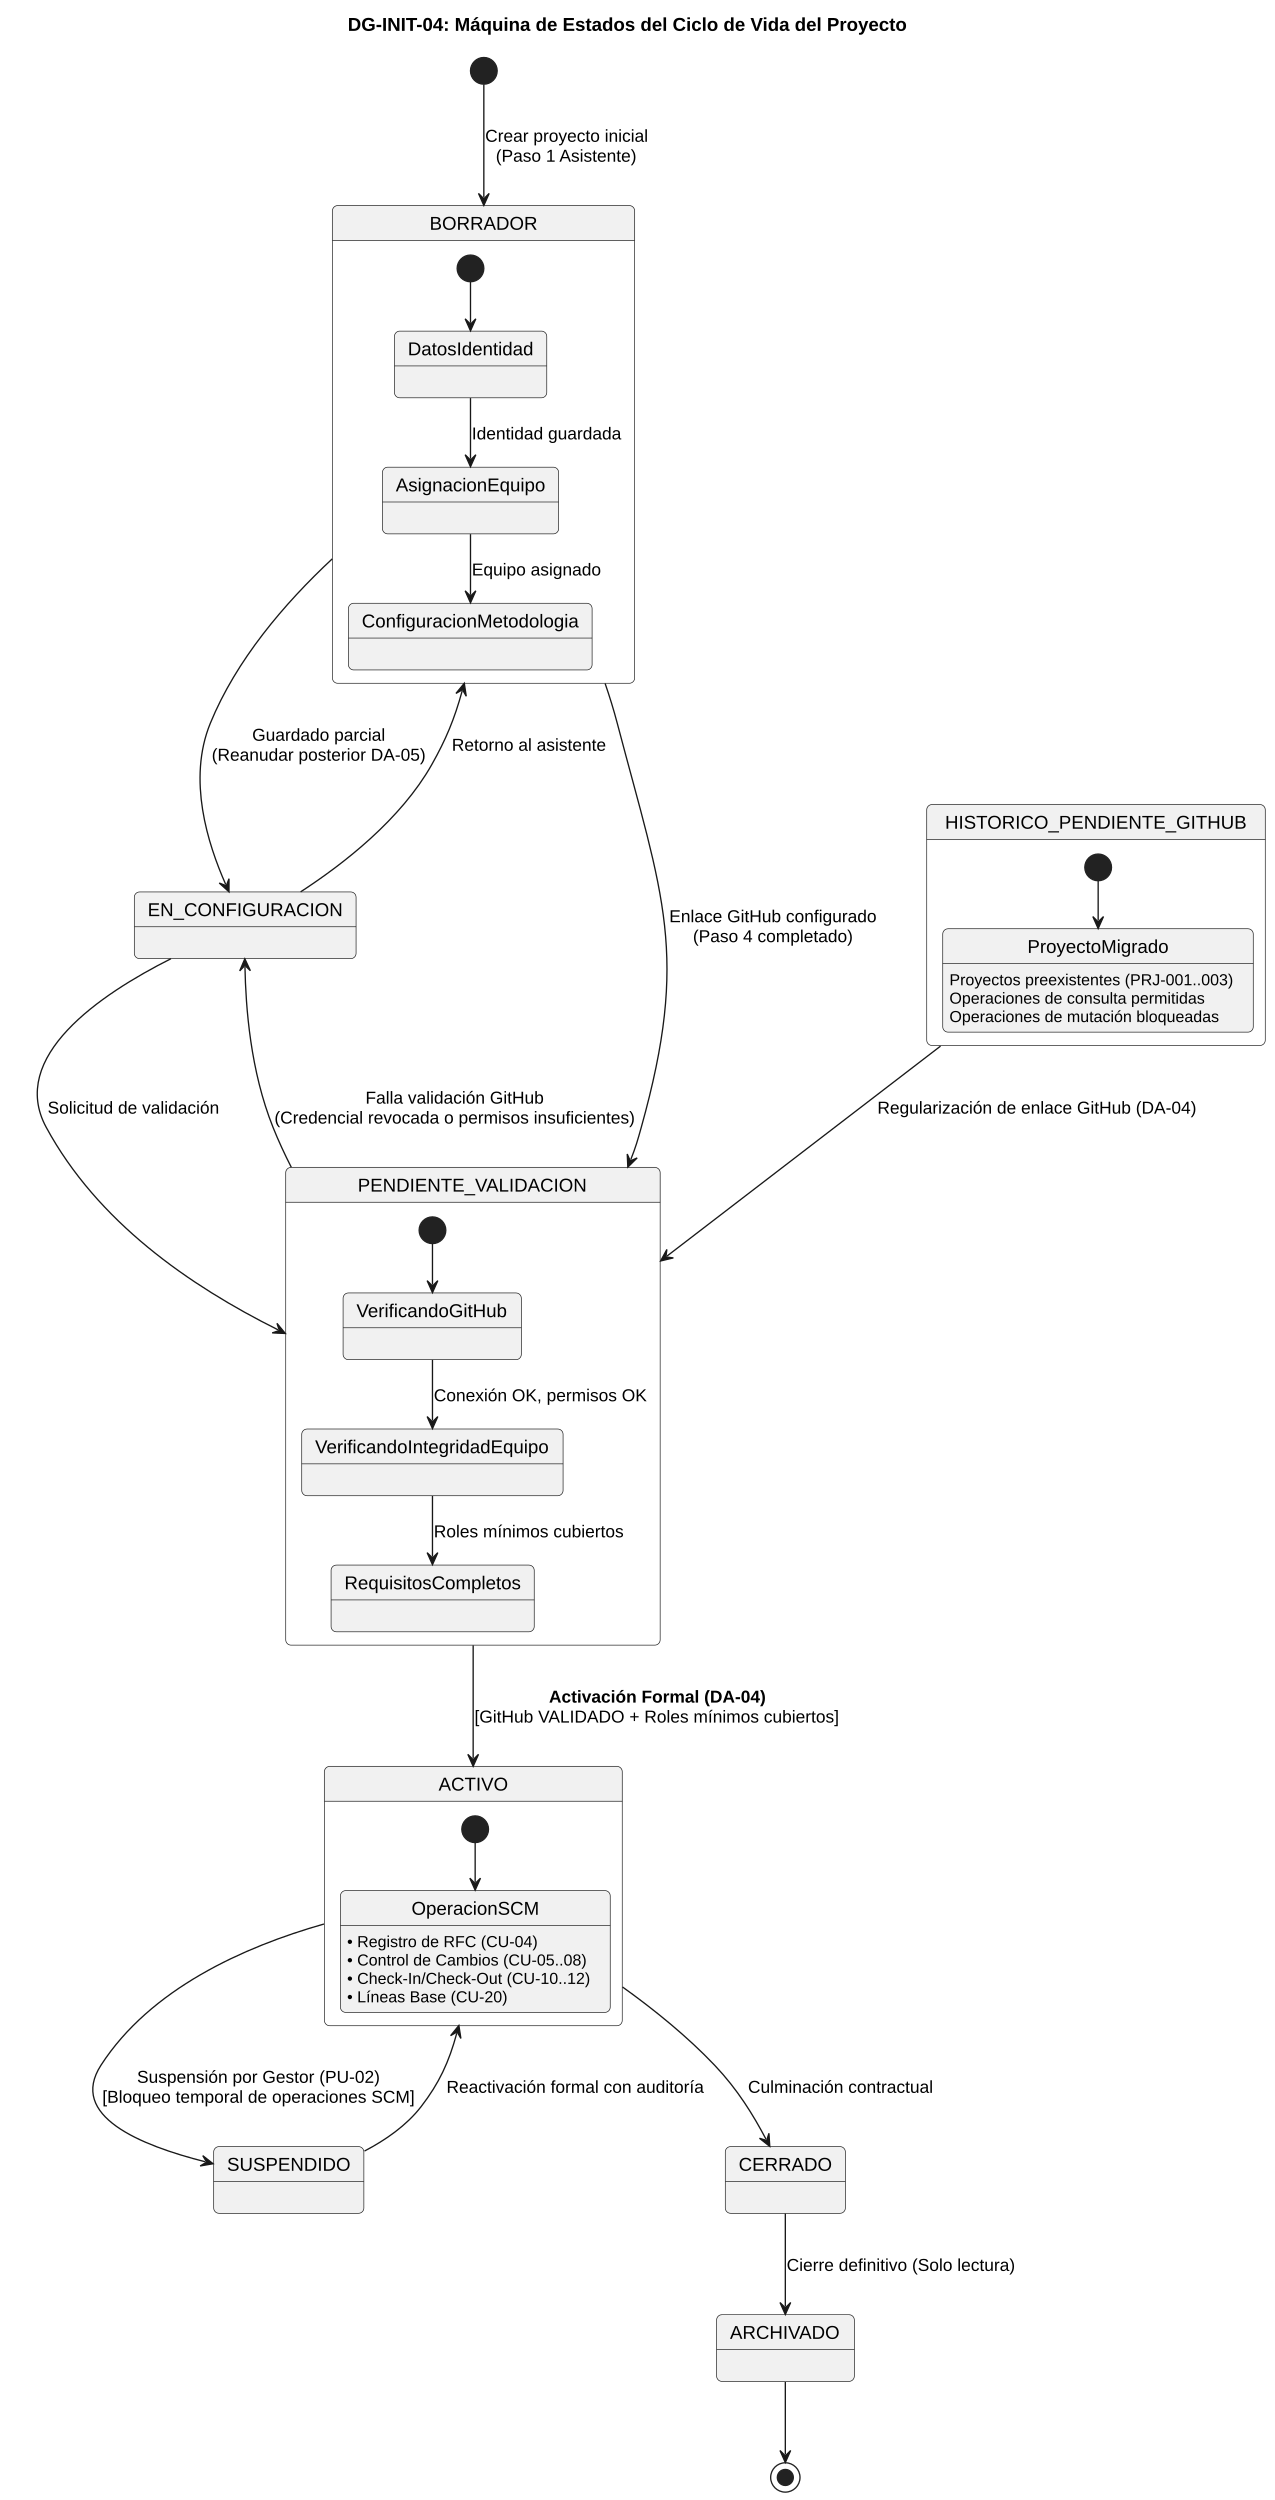
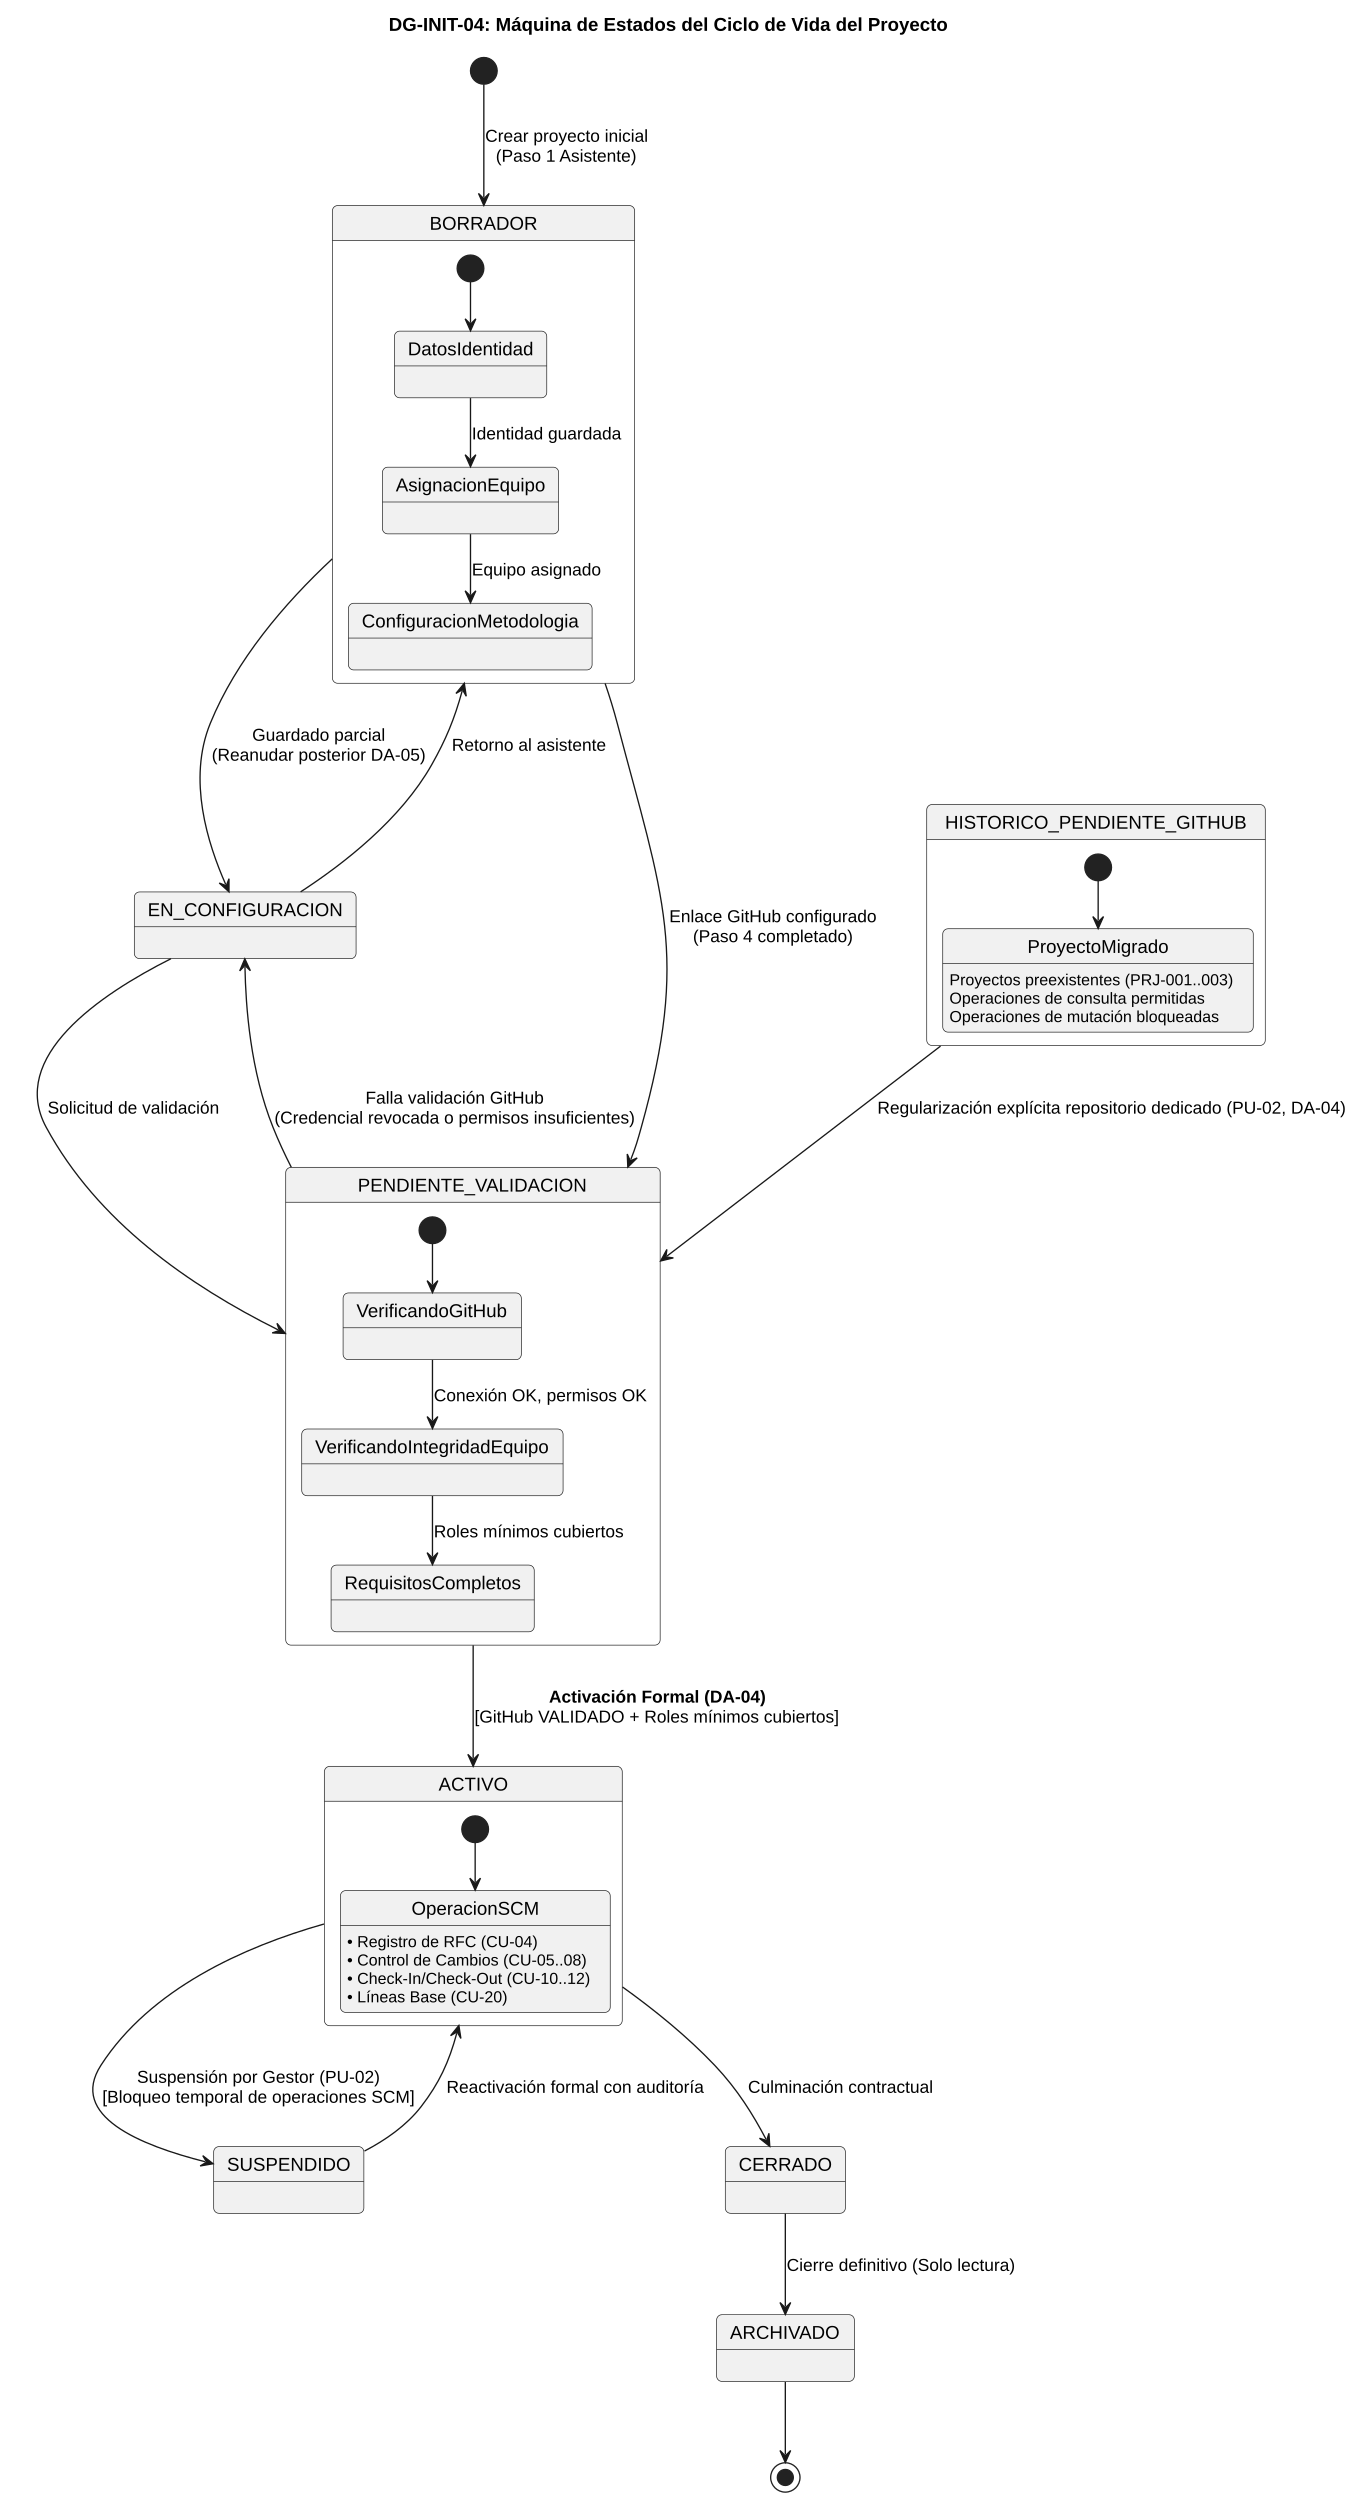
- <svg xmlns="http://www.w3.org/2000/svg" contentStyleType="text/css" height="1874px" preserveAspectRatio="none" style="width:955px;height:1874px;background:#FFFFFF;" version="1.1" viewBox="0 0 955 1874" width="955px" zoomAndPan="magnify">
+ <svg xmlns="http://www.w3.org/2000/svg" contentStyleType="text/css" height="1874px" preserveAspectRatio="none" style="width:1016px;height:1874px;background:#FFFFFF;" version="1.1" viewBox="0 0 1016 1874" width="1016px" zoomAndPan="magnify">
  <defs />
  <g>
-     <text fill="#000000" font-family="Arial" font-size="14" font-weight="bold" lengthAdjust="spacing" textLength="420.082" x="260.682" y="23.132">DG-INIT-04: Máquina de Estados del Ciclo de Vida del Proyecto</text>
+     <text fill="#000000" font-family="Arial" font-size="14" font-weight="bold" lengthAdjust="spacing" textLength="420.082" x="291.385" y="23.132">DG-INIT-04: Máquina de Estados del Ciclo de Vida del Proyecto</text>
    <ellipse cx="362.68" cy="53.099" fill="#222222" rx="10" ry="10" style="stroke:#222222;stroke-width:1.0;" />
    <path d="M253.18,154.099 L471.723,154.099 A4,4 0 0 1 475.723,158.099 L475.723,180.197 L249.18,180.197 L249.18,158.099 A4,4 0 0 1 253.18,154.099 " fill="#F1F1F1" style="stroke:#F1F1F1;stroke-width:1.0;" />
    <rect fill="none" height="358.099" rx="4" ry="4" style="stroke:#181818;stroke-width:0.5;" width="226.542" x="249.18" y="154.099" />
    <line style="stroke:#181818;stroke-width:0.5;" x1="249.18" x2="475.723" y1="180.197" y2="180.197" />
    <text fill="#000000" font-family="Arial" font-size="14" lengthAdjust="spacing" textLength="80.897" x="322.003" y="172.231">BORRADOR</text>
    <ellipse cx="352.68" cy="201.197" fill="#222222" rx="10" ry="10" style="stroke:#222222;stroke-width:1.0;" />
    <g id="BORRADOR.DatosIdentidad">
      <rect fill="#F1F1F1" height="50" rx="4" ry="4" style="stroke:#181818;stroke-width:0.5;" width="114.179" x="295.68" y="248.197" />
      <line style="stroke:#181818;stroke-width:0.5;" x1="295.68" x2="409.859" y1="274.296" y2="274.296" />
      <text fill="#000000" font-family="Arial" font-size="14" lengthAdjust="spacing" textLength="94.179" x="305.68" y="266.329">DatosIdentidad</text>
    </g>
    <g id="BORRADOR.AsignacionEquipo">
      <rect fill="#F1F1F1" height="50" rx="4" ry="4" style="stroke:#181818;stroke-width:0.5;" width="132.082" x="286.68" y="350.197" />
      <line style="stroke:#181818;stroke-width:0.5;" x1="286.68" x2="418.762" y1="376.296" y2="376.296" />
      <text fill="#000000" font-family="Arial" font-size="14" lengthAdjust="spacing" textLength="112.082" x="296.68" y="368.329">AsignacionEquipo</text>
    </g>
    <g id="BORRADOR.ConfiguracionMetodologia">
      <rect fill="#F1F1F1" height="50" rx="4" ry="4" style="stroke:#181818;stroke-width:0.5;" width="182.661" x="261.18" y="452.197" />
      <line style="stroke:#181818;stroke-width:0.5;" x1="261.18" x2="443.841" y1="478.296" y2="478.296" />
      <text fill="#000000" font-family="Arial" font-size="14" lengthAdjust="spacing" textLength="162.661" x="271.18" y="470.329">ConfiguracionMetodologia</text>
    </g>
    <g id="link_*start*BORRADOR_DatosIdentidad">
      <path d="M352.68,211.347 C352.68,220.617 352.68,229.337 352.68,241.977 " fill="none" id="*start*BORRADOR-to-DatosIdentidad" style="stroke:#181818;stroke-width:1.0;" />
      <polygon fill="#181818" points="352.68,247.977,356.68,238.977,352.68,242.977,348.68,238.977,352.68,247.977" style="stroke:#181818;stroke-width:1.0;" />
    </g>
    <g id="link_DatosIdentidad_AsignacionEquipo">
      <path d="M352.68,298.407 C352.68,314.007 352.68,328.237 352.68,343.867 " fill="none" id="DatosIdentidad-to-AsignacionEquipo" style="stroke:#181818;stroke-width:1.0;" />
      <polygon fill="#181818" points="352.68,349.867,356.68,340.867,352.68,344.867,348.68,340.867,352.68,349.867" style="stroke:#181818;stroke-width:1.0;" />
      <text fill="#000000" font-family="Arial" font-size="13" lengthAdjust="spacing" textLength="112.043" x="353.68" y="329.391">Identidad guardada</text>
    </g>
    <g id="link_AsignacionEquipo_ConfiguracionMetodologia">
      <path d="M352.68,400.407 C352.68,416.007 352.68,430.237 352.68,445.867 " fill="none" id="AsignacionEquipo-to-ConfiguracionMetodologia" style="stroke:#181818;stroke-width:1.0;" />
      <polygon fill="#181818" points="352.68,451.867,356.68,442.867,352.68,446.867,348.68,442.867,352.68,451.867" style="stroke:#181818;stroke-width:1.0;" />
      <text fill="#000000" font-family="Arial" font-size="13" lengthAdjust="spacing" textLength="96.859" x="353.68" y="431.391">Equipo asignado</text>
    </g>
    <g id="EN_CONFIGURACION">
      <rect fill="#F1F1F1" height="50" rx="4" ry="4" style="stroke:#181818;stroke-width:0.5;" width="166.234" x="100.68" y="668.599" />
      <line style="stroke:#181818;stroke-width:0.5;" x1="100.68" x2="266.914" y1="694.697" y2="694.697" />
      <text fill="#000000" font-family="Arial" font-size="14" lengthAdjust="spacing" textLength="146.234" x="110.68" y="686.731">EN_CONFIGURACION</text>
    </g>
    <path d="M218.18,875.099 L490.855,875.099 A4,4 0 0 1 494.855,879.099 L494.855,901.197 L214.18,901.197 L214.18,879.099 A4,4 0 0 1 218.18,875.099 " fill="#F1F1F1" style="stroke:#F1F1F1;stroke-width:1.0;" />
    <rect fill="none" height="358.099" rx="4" ry="4" style="stroke:#181818;stroke-width:0.5;" width="280.675" x="214.18" y="875.099" />
    <line style="stroke:#181818;stroke-width:0.5;" x1="214.18" x2="494.855" y1="901.197" y2="901.197" />
    <text fill="#000000" font-family="Arial" font-size="14" lengthAdjust="spacing" textLength="172.71" x="268.163" y="893.231">PENDIENTE_VALIDACION</text>
    <ellipse cx="324.18" cy="922.197" fill="#222222" rx="10" ry="10" style="stroke:#222222;stroke-width:1.0;" />
    <g id="PENDIENTE_VALIDACION.VerificandoGitHub">
      <rect fill="#F1F1F1" height="50" rx="4" ry="4" style="stroke:#181818;stroke-width:0.5;" width="133.613" x="257.18" y="969.197" />
      <line style="stroke:#181818;stroke-width:0.5;" x1="257.18" x2="390.793" y1="995.296" y2="995.296" />
      <text fill="#000000" font-family="Arial" font-size="14" lengthAdjust="spacing" textLength="113.613" x="267.18" y="987.329">VerificandoGitHub</text>
    </g>
    <g id="PENDIENTE_VALIDACION.VerificandoIntegridadEquipo">
      <rect fill="#F1F1F1" height="50" rx="4" ry="4" style="stroke:#181818;stroke-width:0.5;" width="195.902" x="226.18" y="1071.197" />
      <line style="stroke:#181818;stroke-width:0.5;" x1="226.18" x2="422.082" y1="1097.296" y2="1097.296" />
      <text fill="#000000" font-family="Arial" font-size="14" lengthAdjust="spacing" textLength="175.902" x="236.18" y="1089.329">VerificandoIntegridadEquipo</text>
    </g>
    <g id="PENDIENTE_VALIDACION.RequisitosCompletos">
      <rect fill="#F1F1F1" height="50" rx="4" ry="4" style="stroke:#181818;stroke-width:0.5;" width="152.282" x="248.18" y="1173.197" />
      <line style="stroke:#181818;stroke-width:0.5;" x1="248.18" x2="400.462" y1="1199.296" y2="1199.296" />
      <text fill="#000000" font-family="Arial" font-size="14" lengthAdjust="spacing" textLength="132.282" x="258.18" y="1191.329">RequisitosCompletos</text>
    </g>
    <g id="link_*start*PENDIENTE_VALIDACION_VerificandoGitHub">
      <path d="M324.18,932.347 C324.18,941.617 324.18,950.337 324.18,962.977 " fill="none" id="*start*PENDIENTE_VALIDACION-to-VerificandoGitHub" style="stroke:#181818;stroke-width:1.0;" />
      <polygon fill="#181818" points="324.18,968.977,328.18,959.977,324.18,963.977,320.18,959.977,324.18,968.977" style="stroke:#181818;stroke-width:1.0;" />
    </g>
    <g id="link_VerificandoGitHub_VerificandoIntegridadEquipo">
      <path d="M324.18,1019.407 C324.18,1035.007 324.18,1049.237 324.18,1064.867 " fill="none" id="VerificandoGitHub-to-VerificandoIntegridadEquipo" style="stroke:#181818;stroke-width:1.0;" />
      <polygon fill="#181818" points="324.18,1070.867,328.18,1061.867,324.18,1065.867,320.18,1061.867,324.18,1070.867" style="stroke:#181818;stroke-width:1.0;" />
      <text fill="#000000" font-family="Arial" font-size="13" lengthAdjust="spacing" textLength="159.675" x="325.18" y="1050.391">Conexión OK, permisos OK</text>
    </g>
    <g id="link_VerificandoIntegridadEquipo_RequisitosCompletos">
      <path d="M324.18,1121.407 C324.18,1137.007 324.18,1151.237 324.18,1166.867 " fill="none" id="VerificandoIntegridadEquipo-to-RequisitosCompletos" style="stroke:#181818;stroke-width:1.0;" />
      <polygon fill="#181818" points="324.18,1172.867,328.18,1163.867,324.18,1167.867,320.18,1163.867,324.18,1172.867" style="stroke:#181818;stroke-width:1.0;" />
      <text fill="#000000" font-family="Arial" font-size="13" lengthAdjust="spacing" textLength="142.327" x="325.18" y="1152.391">Roles mínimos cubiertos</text>
    </g>
    <path d="M247.18,1324.099 L462.436,1324.099 A4,4 0 0 1 466.436,1328.099 L466.436,1350.197 L243.18,1350.197 L243.18,1328.099 A4,4 0 0 1 247.18,1324.099 " fill="#F1F1F1" style="stroke:#F1F1F1;stroke-width:1.0;" />
    <rect fill="none" height="194.393" rx="4" ry="4" style="stroke:#181818;stroke-width:0.5;" width="223.256" x="243.18" y="1324.099" />
    <line style="stroke:#181818;stroke-width:0.5;" x1="243.18" x2="466.436" y1="1350.197" y2="1350.197" />
    <text fill="#000000" font-family="Arial" font-size="14" lengthAdjust="spacing" textLength="52.117" x="328.749" y="1342.23">ACTIVO</text>
    <ellipse cx="356.18" cy="1371.197" fill="#222222" rx="10" ry="10" style="stroke:#222222;stroke-width:1.0;" />
    <g id="ACTIVO.OperacionSCM">
      <rect fill="#F1F1F1" height="91.294" rx="4" ry="4" style="stroke:#181818;stroke-width:0.5;" width="202.256" x="255.18" y="1417.197" />
      <line style="stroke:#181818;stroke-width:0.5;" x1="255.18" x2="457.436" y1="1443.296" y2="1443.296" />
      <text fill="#000000" font-family="Arial" font-size="14" lengthAdjust="spacing" textLength="95.703" x="308.456" y="1435.329">OperacionSCM</text>
      <text fill="#000000" font-family="Arial" font-size="12" lengthAdjust="spacing" textLength="142.898" x="260.18" y="1459.552">• Registro de RFC (CU-04)</text>
      <text fill="#000000" font-family="Arial" font-size="12" lengthAdjust="spacing" textLength="179.602" x="260.18" y="1473.351">• Control de Cambios (CU-05..08)</text>
      <text fill="#000000" font-family="Arial" font-size="12" lengthAdjust="spacing" textLength="182.256" x="260.18" y="1487.149">• Check-In/Check-Out (CU-10..12)</text>
      <text fill="#000000" font-family="Arial" font-size="12" lengthAdjust="spacing" textLength="120.252" x="260.18" y="1500.948">• Líneas Base (CU-20)</text>
    </g>
    <g id="link_*start*ACTIVO_OperacionSCM">
      <path d="M356.18,1381.437 C356.18,1390.017 356.18,1397.447 356.18,1410.877 " fill="none" id="*start*ACTIVO-to-OperacionSCM" style="stroke:#181818;stroke-width:1.0;" />
      <polygon fill="#181818" points="356.18,1416.877,360.18,1407.877,356.18,1411.877,352.18,1407.877,356.18,1416.877" style="stroke:#181818;stroke-width:1.0;" />
    </g>
    <g id="SUSPENDIDO">
      <rect fill="#F1F1F1" height="50" rx="4" ry="4" style="stroke:#181818;stroke-width:0.5;" width="112.572" x="160.18" y="1609.099" />
      <line style="stroke:#181818;stroke-width:0.5;" x1="160.18" x2="272.752" y1="1635.197" y2="1635.197" />
      <text fill="#000000" font-family="Arial" font-size="14" lengthAdjust="spacing" textLength="92.572" x="170.18" y="1627.23">SUSPENDIDO</text>
    </g>
    <g id="CERRADO">
      <rect fill="#F1F1F1" height="50" rx="4" ry="4" style="stroke:#181818;stroke-width:0.5;" width="90.007" x="543.68" y="1609.099" />
      <line style="stroke:#181818;stroke-width:0.5;" x1="543.68" x2="633.687" y1="1635.197" y2="1635.197" />
      <text fill="#000000" font-family="Arial" font-size="14" lengthAdjust="spacing" textLength="70.007" x="553.68" y="1627.23">CERRADO</text>
    </g>
    <g id="ARCHIVADO">
      <rect fill="#F1F1F1" height="50" rx="4" ry="4" style="stroke:#181818;stroke-width:0.5;" width="103.234" x="537.18" y="1735.099" />
      <line style="stroke:#181818;stroke-width:0.5;" x1="537.18" x2="640.414" y1="1761.197" y2="1761.197" />
      <text fill="#000000" font-family="Arial" font-size="14" lengthAdjust="spacing" textLength="83.234" x="547.18" y="1753.23">ARCHIVADO</text>
    </g>
    <path d="M698.68,603.099 L944.446,603.099 A4,4 0 0 1 948.446,607.099 L948.446,629.197 L694.68,629.197 L694.68,607.099 A4,4 0 0 1 698.68,603.099 " fill="#F1F1F1" style="stroke:#F1F1F1;stroke-width:1.0;" />
    <rect fill="none" height="180.594" rx="4" ry="4" style="stroke:#181818;stroke-width:0.5;" width="253.766" x="694.68" y="603.099" />
    <line style="stroke:#181818;stroke-width:0.5;" x1="694.68" x2="948.446" y1="629.197" y2="629.197" />
    <text fill="#000000" font-family="Arial" font-size="14" lengthAdjust="spacing" textLength="226.365" x="708.38" y="621.231">HISTORICO_PENDIENTE_GITHUB</text>
    <ellipse cx="823.18" cy="650.197" fill="#222222" rx="10" ry="10" style="stroke:#222222;stroke-width:1.0;" />
    <g id="HISTORICO_PENDIENTE_GITHUB.ProyectoMigrado">
      <rect fill="#F1F1F1" height="77.495" rx="4" ry="4" style="stroke:#181818;stroke-width:0.5;" width="232.766" x="706.68" y="696.197" />
      <line style="stroke:#181818;stroke-width:0.5;" x1="706.68" x2="939.446" y1="722.296" y2="722.296" />
      <text fill="#000000" font-family="Arial" font-size="14" lengthAdjust="spacing" textLength="105.827" x="770.149" y="714.329">ProyectoMigrado</text>
      <text fill="#000000" font-family="Arial" font-size="12" lengthAdjust="spacing" textLength="212.766" x="711.68" y="738.552">Proyectos preexistentes (PRJ-001..003)</text>
      <text fill="#000000" font-family="Arial" font-size="12" lengthAdjust="spacing" textLength="191.438" x="711.68" y="752.351">Operaciones de consulta permitidas</text>
      <text fill="#000000" font-family="Arial" font-size="12" lengthAdjust="spacing" textLength="202.137" x="711.68" y="766.149">Operaciones de mutación bloqueadas</text>
    </g>
    <g id="link_*start*HISTORICO_PENDIENTE_GITHUB_ProyectoMigrado">
      <path d="M823.18,660.337 C823.18,669.067 823.18,676.807 823.18,690.057 " fill="none" id="*start*HISTORICO_PENDIENTE_GITHUB-to-ProyectoMigrado" style="stroke:#181818;stroke-width:1.0;" />
      <polygon fill="#181818" points="823.18,696.057,827.18,687.057,823.18,691.057,819.18,687.057,823.18,696.057" style="stroke:#181818;stroke-width:1.0;" />
    </g>
    <ellipse cx="588.68" cy="1857.099" fill="none" rx="11" ry="11" style="stroke:#222222;stroke-width:1.0;" />
    <ellipse cx="588.68" cy="1857.099" fill="#222222" rx="6" ry="6" style="stroke:#222222;stroke-width:1.0;" />
    <g id="link_*start*_BORRADOR">
      <path d="M362.68,63.349 C362.68,79.369 362.68,108.369 362.68,147.999 " fill="none" id="*start*-to-BORRADOR" style="stroke:#181818;stroke-width:1.0;" />
      <polygon fill="#181818" points="362.68,153.999,366.68,144.999,362.68,148.999,358.68,144.999,362.68,153.999" style="stroke:#181818;stroke-width:1.0;" />
      <text fill="#000000" font-family="Arial" font-size="13" lengthAdjust="spacing" textLength="122.103" x="363.68" y="106.293">Crear proyecto inicial</text>
      <text fill="#000000" font-family="Arial" font-size="13" lengthAdjust="spacing" textLength="106.215" x="371.624" y="121.241">(Paso 1 Asistente)</text>
    </g>
    <g id="link_BORRADOR_EN_CONFIGURACION">
      <path d="M249.05,418.909 C212.75,452.769 177.01,494.949 157.68,542.099 C140.33,584.419 155.732,632.552 169.222,663.032 " fill="none" id="BORRADOR-to-EN_CONFIGURACION" style="stroke:#181818;stroke-width:1.0;" />
      <polygon fill="#181818" points="171.65,668.519,171.665,658.67,169.626,663.946,164.35,661.908,171.65,668.519" style="stroke:#181818;stroke-width:1.0;" />
      <text fill="#000000" font-family="Arial" font-size="13" lengthAdjust="spacing" textLength="99.728" x="189.019" y="555.293">Guardado parcial</text>
      <text fill="#000000" font-family="Arial" font-size="13" lengthAdjust="spacing" textLength="160.405" x="158.68" y="570.241">(Reanudar posterior DA-05)</text>
    </g>
    <g id="link_EN_CONFIGURACION_BORRADOR">
      <path d="M225.34,668.529 C257.59,647.579 300.54,614.169 323.68,573.099 C334.25,554.329 340.567,539.273 346.437,517.953 " fill="none" id="EN_CONFIGURACION-to-BORRADOR" style="stroke:#181818;stroke-width:1.0;" />
      <polygon fill="#181818" points="348.03,512.169,341.784,519.784,346.703,516.989,349.497,521.908,348.03,512.169" style="stroke:#181818;stroke-width:1.0;" />
      <text fill="#000000" font-family="Arial" font-size="13" lengthAdjust="spacing" textLength="115.623" x="338.68" y="562.793">Retorno al asistente</text>
    </g>
    <g id="link_BORRADOR_PENDIENTE_VALIDACION">
      <path d="M453.58,512.289 C457.01,522.239 460.08,532.219 462.68,542.099 C496.98,672.569 516.96,715.169 480.68,845.099 C477.9,855.059 476.685,859.435 472.805,869.305 " fill="none" id="BORRADOR-to-PENDIENTE_VALIDACION" style="stroke:#181818;stroke-width:1.0;" />
      <polygon fill="#181818" points="470.61,874.889,477.625,867.976,472.439,870.235,470.18,865.049,470.61,874.889" style="stroke:#181818;stroke-width:1.0;" />
      <text fill="#000000" font-family="Arial" font-size="13" lengthAdjust="spacing" textLength="155.372" x="501.68" y="691.293">Enlace GitHub configurado</text>
      <text fill="#000000" font-family="Arial" font-size="13" lengthAdjust="spacing" textLength="119.952" x="519.39" y="706.241">(Paso 4 completado)</text>
    </g>
    <g id="link_EN_CONFIGURACION_PENDIENTE_VALIDACION">
      <path d="M128.15,718.649 C74.73,745.529 6,792.259 34.68,845.099 C73,915.709 141.431,963.42 208.511,996.89 " fill="none" id="EN_CONFIGURACION-to-PENDIENTE_VALIDACION" style="stroke:#181818;stroke-width:1.0;" />
      <polygon fill="#181818" points="213.88,999.569,207.613,991.971,209.406,997.336,204.041,999.13,213.88,999.569" style="stroke:#181818;stroke-width:1.0;" />
      <text fill="#000000" font-family="Arial" font-size="13" lengthAdjust="spacing" textLength="128.635" x="35.68" y="834.793">Solicitud de validación</text>
    </g>
    <g id="link_PENDIENTE_VALIDACION_EN_CONFIGURACION">
      <path d="M218.35,874.979 C213.31,865.109 208.7,855.119 204.68,845.099 C187.73,802.869 184.192,755.218 183.622,724.708 " fill="none" id="PENDIENTE_VALIDACION-to-EN_CONFIGURACION" style="stroke:#181818;stroke-width:1.0;" />
      <polygon fill="#181818" points="183.51,718.709,179.679,727.782,183.603,723.708,187.677,727.632,183.51,718.709" style="stroke:#181818;stroke-width:1.0;" />
      <text fill="#000000" font-family="Arial" font-size="13" lengthAdjust="spacing" textLength="133.675" x="273.959" y="827.293">Falla validación GitHub</text>
      <text fill="#000000" font-family="Arial" font-size="13" lengthAdjust="spacing" textLength="270.232" x="205.68" y="842.241">(Credencial revocada o permisos insuficientes)</text>
    </g>
    <g id="link_PENDIENTE_VALIDACION_ACTIVO">
      <path d="M354.68,1233.319 C354.68,1264.629 354.68,1290.099 354.68,1318.059 " fill="none" id="PENDIENTE_VALIDACION-to-ACTIVO" style="stroke:#181818;stroke-width:1.0;" />
      <polygon fill="#181818" points="354.68,1324.059,358.68,1315.059,354.68,1319.059,350.68,1315.059,354.68,1324.059" style="stroke:#181818;stroke-width:1.0;" />
      <text fill="#000000" font-family="Arial" font-size="13" font-weight="bold" lengthAdjust="spacing" textLength="162.532" x="411.505" y="1276.293">Activación Formal (DA-04)</text>
      <text fill="#000000" font-family="Arial" font-size="13" lengthAdjust="spacing" textLength="274.181" x="355.68" y="1291.241">[GitHub VALIDADO + Roles mínimos cubiertos]</text>
    </g>
    <g id="link_ACTIVO_SUSPENDIDO">
      <path d="M242.85,1442.239 C182.33,1459.449 112.58,1490.949 75.68,1548.099 C51.18,1586.039 104.813,1608.057 153.923,1620.477 " fill="none" id="ACTIVO-to-SUSPENDIDO" style="stroke:#181818;stroke-width:1.0;" />
      <polygon fill="#181818" points="159.74,1621.949,151.995,1615.864,154.893,1620.723,150.034,1623.62,159.74,1621.949" style="stroke:#181818;stroke-width:1.0;" />
      <text fill="#000000" font-family="Arial" font-size="13" lengthAdjust="spacing" textLength="182.083" x="102.705" y="1561.293">Suspensión por Gestor (PU-02)</text>
      <text fill="#000000" font-family="Arial" font-size="13" lengthAdjust="spacing" textLength="234.133" x="76.68" y="1576.241">[Bloqueo temporal de operaciones SCM]</text>
    </g>
    <g id="link_SUSPENDIDO_ACTIVO">
      <path d="M273.22,1612.429 C288.96,1604.219 304.73,1593.279 315.68,1579.099 C329.24,1561.539 336.575,1545.651 342.404,1524.081 " fill="none" id="SUSPENDIDO-to-ACTIVO" style="stroke:#181818;stroke-width:1.0;" />
      <polygon fill="#181818" points="343.97,1518.289,337.76,1525.933,342.665,1523.115,345.483,1528.021,343.97,1518.289" style="stroke:#181818;stroke-width:1.0;" />
      <text fill="#000000" font-family="Arial" font-size="13" lengthAdjust="spacing" textLength="192.931" x="334.68" y="1568.793">Reactivación formal con auditoría</text>
    </g>
    <g id="link_ACTIVO_CERRADO">
      <path d="M466.61,1489.419 C490.9,1506.819 515.36,1526.729 535.68,1548.099 C552.93,1566.249 564.75,1585.567 574.24,1603.637 " fill="none" id="ACTIVO-to-CERRADO" style="stroke:#181818;stroke-width:1.0;" />
      <polygon fill="#181818" points="577.03,1608.949,576.387,1599.121,574.705,1604.522,569.304,1602.841,577.03,1608.949" style="stroke:#181818;stroke-width:1.0;" />
      <text fill="#000000" font-family="Arial" font-size="13" lengthAdjust="spacing" textLength="138.734" x="560.68" y="1568.793">Culminación contractual</text>
    </g>
    <g id="link_CERRADO_ARCHIVADO">
      <path d="M588.68,1659.299 C588.68,1681.149 588.68,1707.129 588.68,1728.959 " fill="none" id="CERRADO-to-ARCHIVADO" style="stroke:#181818;stroke-width:1.0;" />
      <polygon fill="#181818" points="588.68,1734.959,592.68,1725.959,588.68,1729.959,584.68,1725.959,588.68,1734.959" style="stroke:#181818;stroke-width:1.0;" />
      <text fill="#000000" font-family="Arial" font-size="13" lengthAdjust="spacing" textLength="171.234" x="589.68" y="1702.293">Cierre definitivo (Solo lectura)</text>
    </g>
    <g id="link_HISTORICO_PENDIENTE_GITHUB_PENDIENTE_VALIDACION">
      <path d="M705.04,784.139 C641.42,832.979 566.959,890.135 499.949,941.575 " fill="none" id="HISTORICO_PENDIENTE_GITHUB-to-PENDIENTE_VALIDACION" style="stroke:#181818;stroke-width:1.0;" />
      <polygon fill="#181818" points="495.19,945.229,504.765,942.921,499.156,942.184,499.893,936.575,495.19,945.229" style="stroke:#181818;stroke-width:1.0;" />
-       <text fill="#000000" font-family="Arial" font-size="13" lengthAdjust="spacing" textLength="239.173" x="657.68" y="834.793">Regularización de enlace GitHub (DA-04)</text>
+       <text fill="#000000" font-family="Arial" font-size="13" lengthAdjust="spacing" textLength="351.171" x="657.68" y="834.793">Regularización explícita repositorio dedicado (PU-02, DA-04)</text>
    </g>
    <g id="link_ARCHIVADO_*end*">
      <path d="M588.68,1785.559 C588.68,1805.139 588.68,1825.589 588.68,1839.899 " fill="none" id="ARCHIVADO-to-*end*" style="stroke:#181818;stroke-width:1.0;" />
      <polygon fill="#181818" points="588.68,1845.899,592.68,1836.899,588.68,1840.899,584.68,1836.899,588.68,1845.899" style="stroke:#181818;stroke-width:1.0;" />
    </g>
  </g>
</svg>
